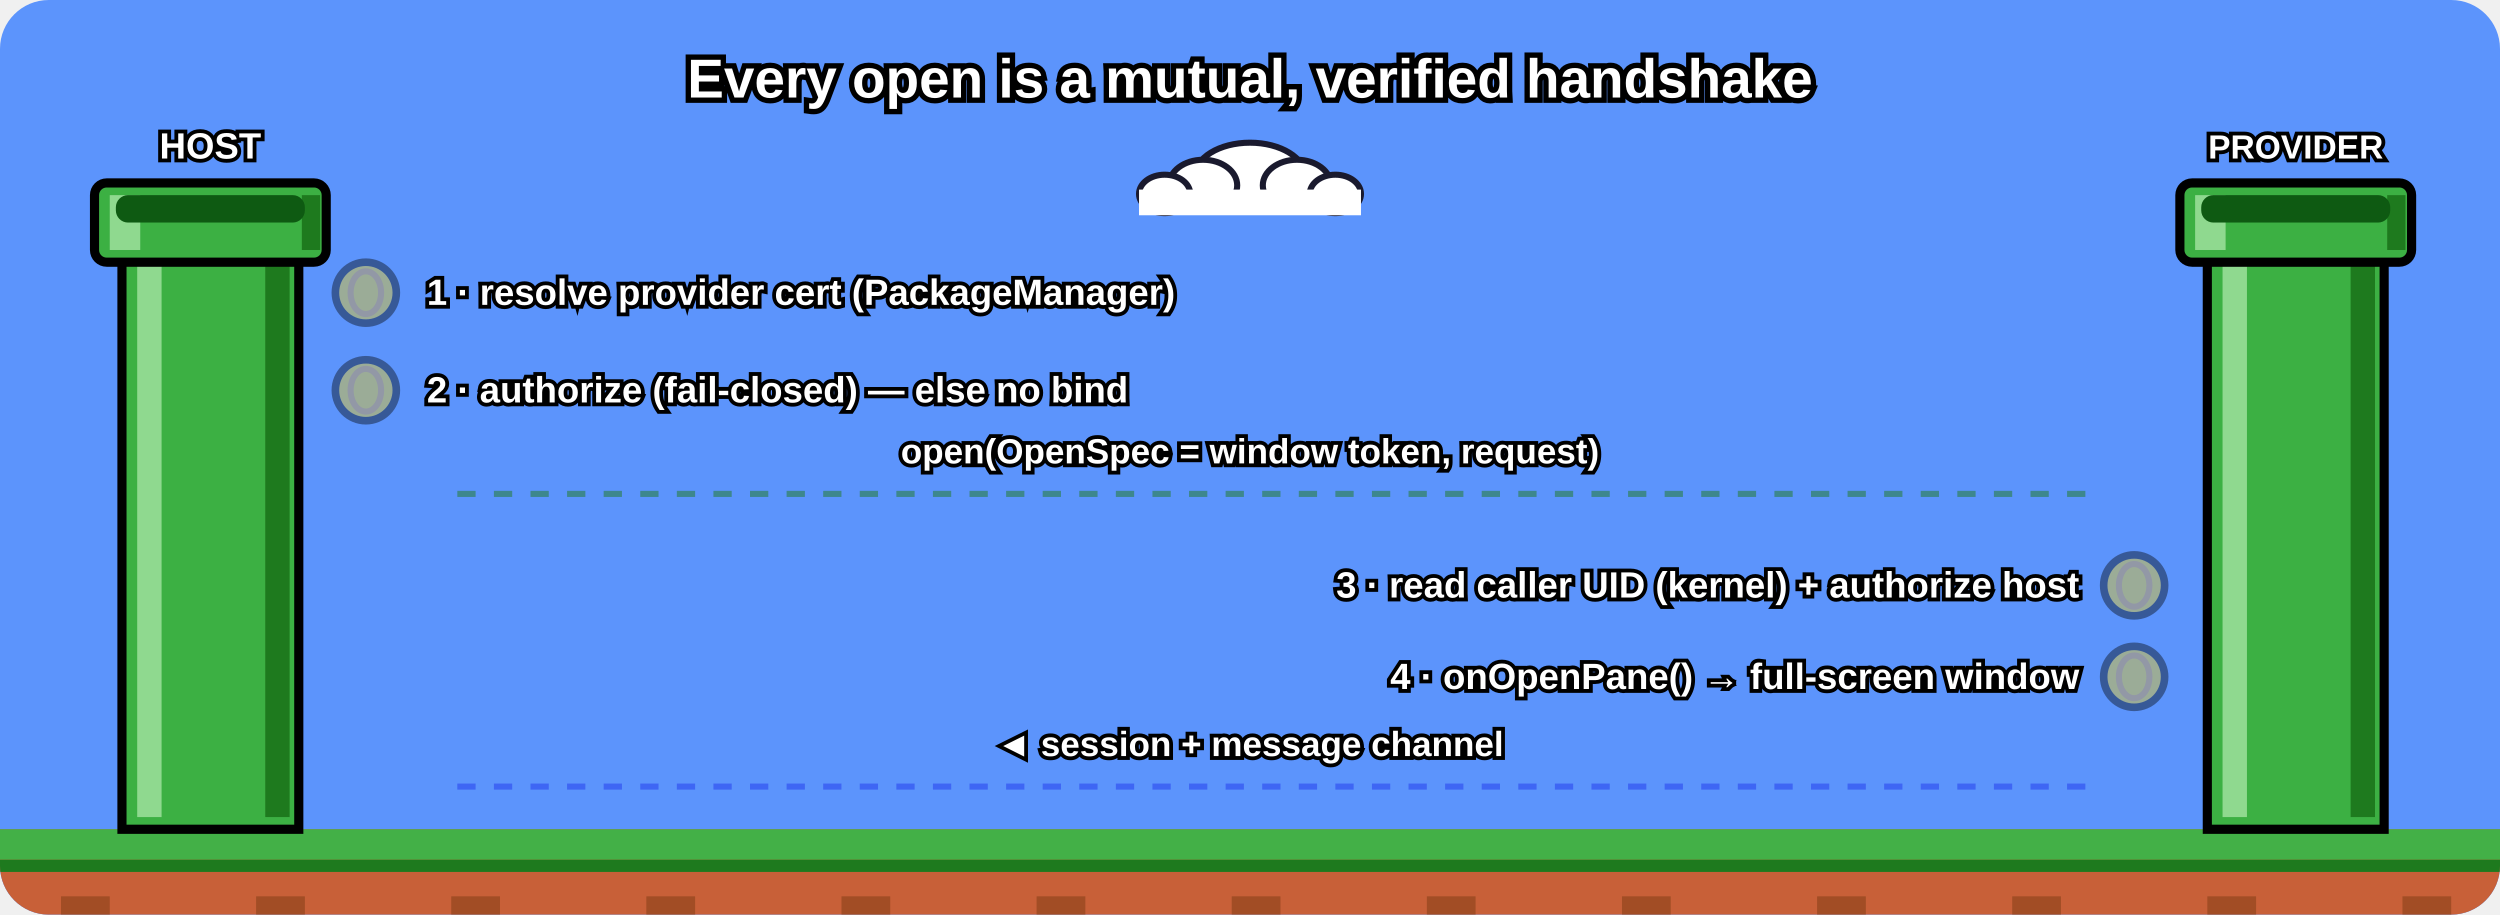
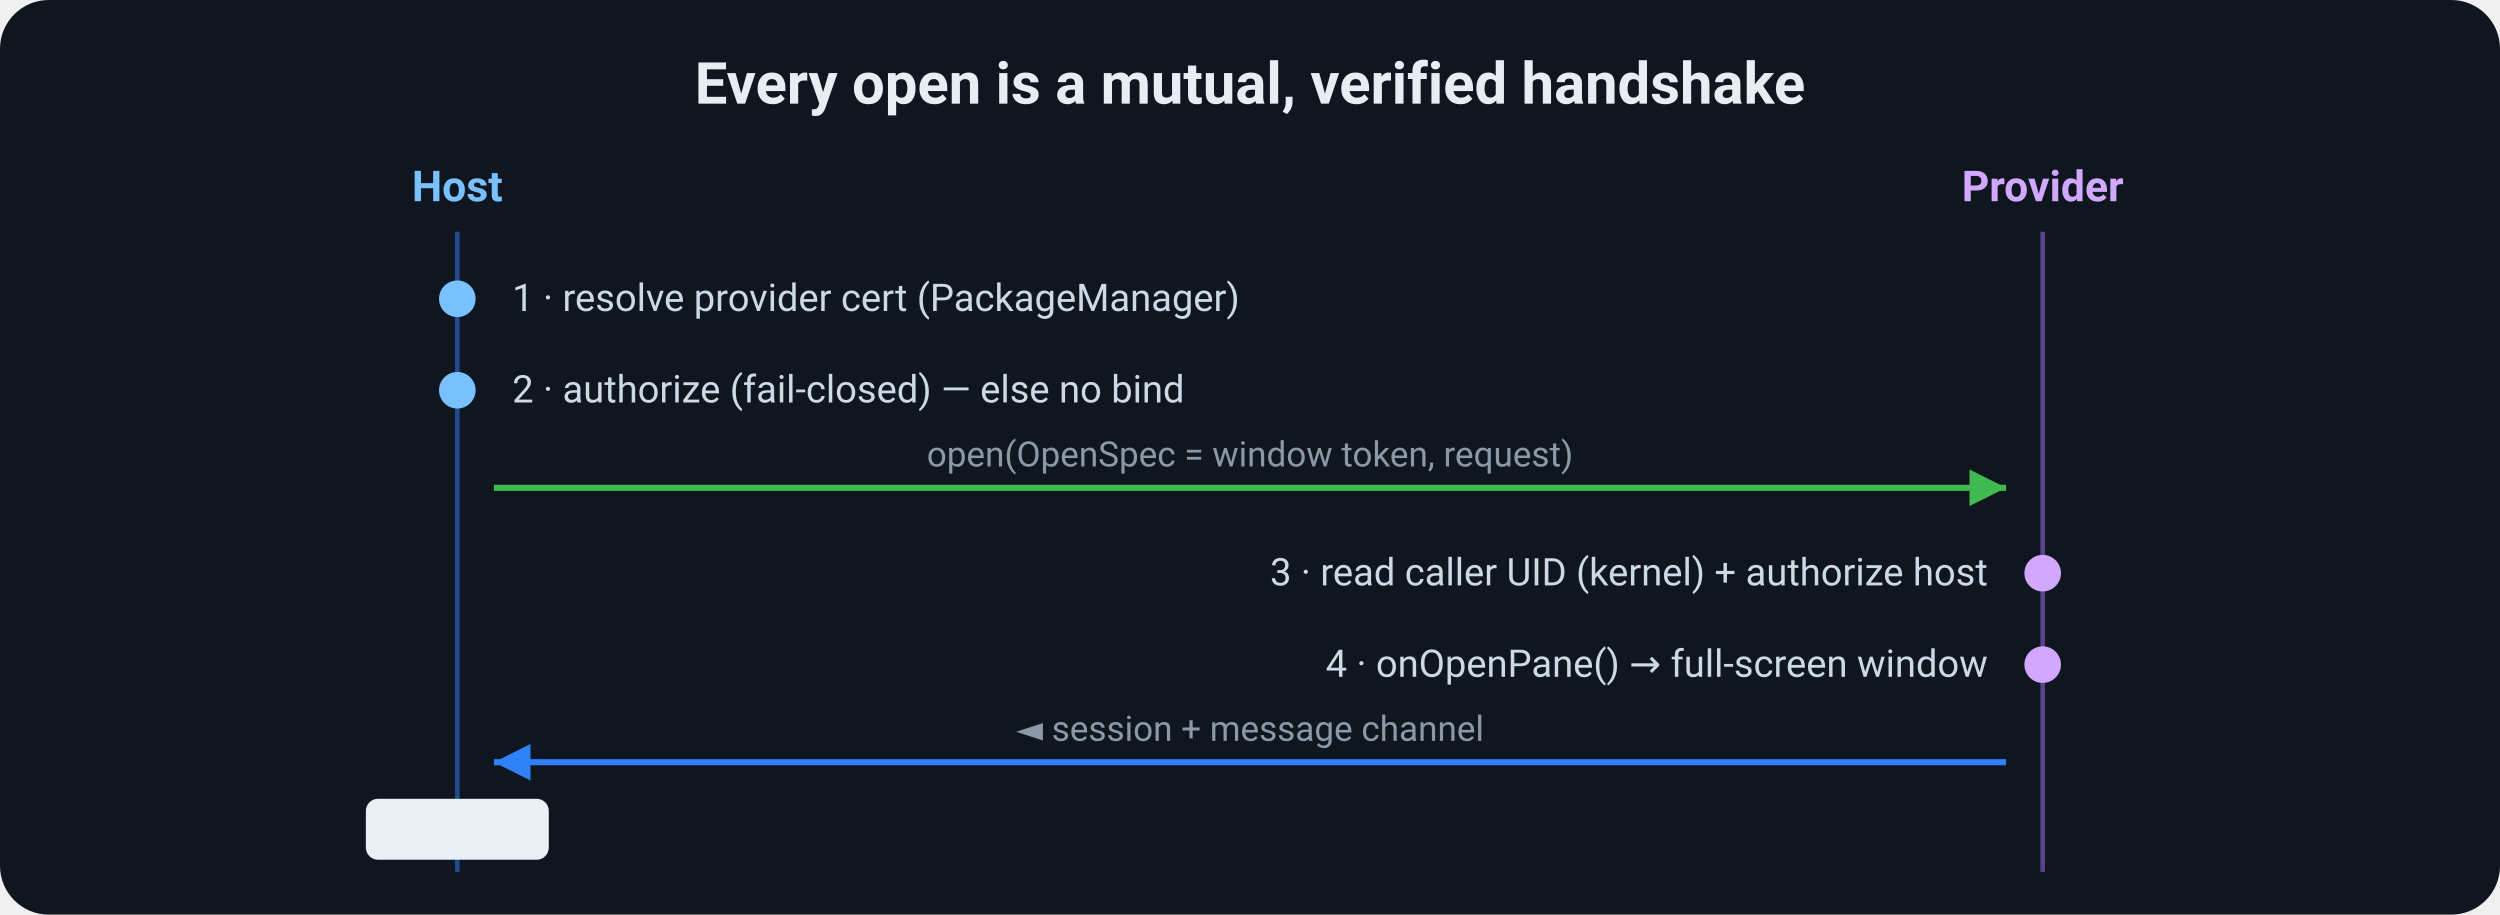
- <svg xmlns="http://www.w3.org/2000/svg" viewBox="0 0 820 300">
+ <svg xmlns="http://www.w3.org/2000/svg" viewBox="0 0 820 300" font-family="ui-sans-serif,system-ui,Segoe UI,Roboto,sans-serif">
+   <rect width="820" height="300" rx="16" fill="#0f1620" />
+   <text x="410" y="34" text-anchor="middle" fill="#e6edf3" font-size="19" font-weight="700">Every open is a mutual, verified handshake</text>
+   <text x="150" y="66" text-anchor="middle" fill="#79c0ff" font-size="14" font-weight="700">Host</text>
+   <text x="670" y="66" text-anchor="middle" fill="#d2a8ff" font-size="14" font-weight="700">Provider</text>
+   <line x1="150" y1="76" x2="150" y2="286" stroke="#2f81f7" stroke-width="1.5" opacity="0.5" />
+   <line x1="670" y1="76" x2="670" y2="286" stroke="#a371f7" stroke-width="1.5" opacity="0.5" />
+   <g>
+     <circle cx="150" cy="98" r="6" fill="#79c0ff">
+       <animate attributeName="opacity" dur="7s" repeatCount="indefinite" values="0.3;0.3;1;0.3;0.3" keyTimes="0;0;0.071;0.15;1" />
+     </circle>
+     <text x="168" y="102" fill="#cdd9e5" font-size="12.5">1 · resolve provider cert (PackageManager)</text>
+   </g>
+   <g>
+     <circle cx="150" cy="128" r="6" fill="#79c0ff">
+       <animate attributeName="opacity" dur="7s" repeatCount="indefinite" values="0.3;0.3;1;0.3;0.3" keyTimes="0;0.143;0.214;0.3;1" />
+     </circle>
+     <text x="168" y="132" fill="#cdd9e5" font-size="12.5">2 · authorize (fail-closed) — else no bind</text>
+   </g>
+   <g>
+     <line x1="162" y1="160" x2="658" y2="160" stroke="#3fb950" stroke-width="2" marker-end="url(#ar)">
+       <animate attributeName="opacity" dur="7s" repeatCount="indefinite" values="0.25;0.25;1;0.25;0.25" keyTimes="0;0.286;0.357;0.45;1" />
+     </line>
+     <text x="410" y="153" text-anchor="middle" fill="#8b98a5" font-size="11.5">open(OpenSpec = window token, request)</text>
+   </g>
+   <g>
+     <circle cx="670" cy="188" r="6" fill="#d2a8ff">
+       <animate attributeName="opacity" dur="7s" repeatCount="indefinite" values="0.3;0.3;1;0.3;0.3" keyTimes="0;0.429;0.5;0.58;1" />
+     </circle>
+     <text x="652" y="192" text-anchor="end" fill="#cdd9e5" font-size="12.5">3 · read caller UID (kernel) + authorize host</text>
+   </g>
+   <g>
+     <circle cx="670" cy="218" r="6" fill="#d2a8ff">
+       <animate attributeName="opacity" dur="7s" repeatCount="indefinite" values="0.3;0.3;1;0.3;0.3" keyTimes="0;0.571;0.643;0.72;1" />
+     </circle>
+     <text x="652" y="222" text-anchor="end" fill="#cdd9e5" font-size="12.5">4 · onOpenPane() → full-screen window</text>
+   </g>
+   <g>
+     <line x1="658" y1="250" x2="162" y2="250" stroke="#2f81f7" stroke-width="2" marker-end="url(#ar2)">
+       <animate attributeName="opacity" dur="7s" repeatCount="indefinite" values="0.25;0.25;1;0.25;0.25" keyTimes="0;0.714;0.786;0.87;1" />
+     </line>
+     <text x="410" y="243" text-anchor="middle" fill="#8b98a5" font-size="11.5">◄ session + message channel</text>
+   </g>
+   <rect x="120" y="262" width="60" height="20" rx="4" fill="#eaf0f6">
+     <animate attributeName="opacity" dur="7s" repeatCount="indefinite" values="0;0;1;1;0" keyTimes="0;0.857;0.92;0.99;1" />
+   </rect>
  <defs>
-     <clipPath id="card">
-       <rect width="820" height="300" rx="16" />
-     </clipPath>
+     <marker id="ar" markerWidth="8" markerHeight="8" refX="6" refY="3" orient="auto">
+       <path d="M0,0 L6,3 L0,6 Z" fill="#3fb950" />
+     </marker>
+     <marker id="ar2" markerWidth="8" markerHeight="8" refX="6" refY="3" orient="auto">
+       <path d="M0,0 L6,3 L0,6 Z" fill="#2f81f7" />
+     </marker>
  </defs>
-   <g clip-path="url(#card)">
-     <rect width="820" height="300" rx="16" fill="#5C94FC" />
-     <g>
-       <ellipse cx="410.0" cy="58.0" rx="18.2" ry="11.2" fill="#FFFFFF" stroke="#1a1a2e" stroke-width="2" />
-       <ellipse cx="394.6" cy="60.8" rx="11.2" ry="8.4" fill="#FFFFFF" stroke="#1a1a2e" stroke-width="2" />
-       <ellipse cx="425.4" cy="60.8" rx="11.2" ry="8.4" fill="#FFFFFF" stroke="#1a1a2e" stroke-width="2" />
-       <ellipse cx="382.0" cy="63.6" rx="8.4" ry="6.3" fill="#FFFFFF" stroke="#1a1a2e" stroke-width="2" />
-       <ellipse cx="438.0" cy="63.6" rx="8.4" ry="6.3" fill="#FFFFFF" stroke="#1a1a2e" stroke-width="2" />
-       <rect x="373.6" y="62.2" width="72.8" height="8.4" fill="#FFFFFF" />
-     </g>
-     <rect x="0" y="272" width="820" height="28" fill="#C86038" />
-     <rect x="0" y="272" width="820" height="10" fill="#43B047" />
-     <rect x="0" y="282" width="820" height="4" fill="#1E7A1E" />
-     <rect x="20" y="294" width="16" height="16" fill="#7C3A12" opacity="0.5" />
-     <rect x="84" y="294" width="16" height="16" fill="#7C3A12" opacity="0.5" />
-     <rect x="148" y="294" width="16" height="16" fill="#7C3A12" opacity="0.5" />
-     <rect x="212" y="294" width="16" height="16" fill="#7C3A12" opacity="0.5" />
-     <rect x="276" y="294" width="16" height="16" fill="#7C3A12" opacity="0.5" />
-     <rect x="340" y="294" width="16" height="16" fill="#7C3A12" opacity="0.5" />
-     <rect x="404" y="294" width="16" height="16" fill="#7C3A12" opacity="0.5" />
-     <rect x="468" y="294" width="16" height="16" fill="#7C3A12" opacity="0.5" />
-     <rect x="532" y="294" width="16" height="16" fill="#7C3A12" opacity="0.5" />
-     <rect x="596" y="294" width="16" height="16" fill="#7C3A12" opacity="0.5" />
-     <rect x="660" y="294" width="16" height="16" fill="#7C3A12" opacity="0.5" />
-     <rect x="724" y="294" width="16" height="16" fill="#7C3A12" opacity="0.5" />
-     <rect x="788" y="294" width="16" height="16" fill="#7C3A12" opacity="0.5" />
-     <text x="410" y="32" text-anchor="middle" font-family="Arial Black,Arial,sans-serif" font-size="18" font-weight="900" fill="#FFFFFF" stroke="#000000" stroke-width="3.5" paint-order="stroke">Every open is a mutual, verified handshake</text>
-     <g>
-       <rect x="40" y="84" width="58" height="188" fill="#3CB043" stroke="#000000" stroke-width="3" />
-       <rect x="45" y="86" width="8" height="182" fill="#8FD98F" />
-       <rect x="87" y="86" width="8" height="182" fill="#1E7A1E" />
-       <rect x="31" y="60" width="76" height="26" rx="4" fill="#3CB043" stroke="#000000" stroke-width="3" />
-       <rect x="36" y="64" width="10" height="18" fill="#8FD98F" />
-       <rect x="99" y="64" width="6" height="18" fill="#1E7A1E" />
-       <rect x="38" y="64" width="62" height="9" rx="4" fill="#0E5A12" />
-     </g>
-     <g>
-       <rect x="724" y="84" width="58" height="188" fill="#3CB043" stroke="#000000" stroke-width="3" />
-       <rect x="729" y="86" width="8" height="182" fill="#8FD98F" />
-       <rect x="771" y="86" width="8" height="182" fill="#1E7A1E" />
-       <rect x="715" y="60" width="76" height="26" rx="4" fill="#3CB043" stroke="#000000" stroke-width="3" />
-       <rect x="720" y="64" width="10" height="18" fill="#8FD98F" />
-       <rect x="783" y="64" width="6" height="18" fill="#1E7A1E" />
-       <rect x="722" y="64" width="62" height="9" rx="4" fill="#0E5A12" />
-     </g>
-     <text x="69" y="52" text-anchor="middle" font-family="Arial,sans-serif" font-size="12" font-weight="700" fill="#FFFFFF" stroke="#000000" stroke-width="2.5" paint-order="stroke">HOST</text>
-     <text x="753" y="52" text-anchor="middle" font-family="Arial,sans-serif" font-size="11" font-weight="700" fill="#FFFFFF" stroke="#000000" stroke-width="2.5" paint-order="stroke">PROVIDER</text>
-     <g opacity="0.4">
-       <animate attributeName="opacity" values="0.4;0.4;1;1;0.4;0.4" keyTimes="0;0.050;0.070;0.190;0.210;1" dur="7.0s" repeatCount="indefinite" />
-       <g>
-         <ellipse cx="120" cy="96" rx="10" ry="10" fill="#FBD000" stroke="#000000" stroke-width="2.5">
-           <animate attributeName="rx" values="10;10;3;10;10" dur="1.1s" begin="0s" repeatCount="indefinite" />
-         </ellipse>
-         <ellipse cx="120" cy="96" rx="5" ry="7" fill="none" stroke="#E39D25" stroke-width="2">
-           <animate attributeName="rx" values="5;5;1;5;5" dur="1.1s" begin="0s" repeatCount="indefinite" />
-         </ellipse>
-       </g>
-     </g>
-     <text x="140" y="100" text-anchor="start" font-family="Arial,sans-serif" font-size="12" font-weight="700" fill="#FFFFFF" stroke="#000000" stroke-width="2.5" paint-order="stroke">1 · resolve provider cert (PackageManager)</text>
-     <g opacity="0.4">
-       <animate attributeName="opacity" values="0.4;0.4;1;1;0.4;0.4" keyTimes="0;0.190;0.210;0.330;0.350;1" dur="7.0s" repeatCount="indefinite" />
-       <g>
-         <ellipse cx="120" cy="128" rx="10" ry="10" fill="#FBD000" stroke="#000000" stroke-width="2.5">
-           <animate attributeName="rx" values="10;10;3;10;10" dur="1.1s" begin="0s" repeatCount="indefinite" />
-         </ellipse>
-         <ellipse cx="120" cy="128" rx="5" ry="7" fill="none" stroke="#E39D25" stroke-width="2">
-           <animate attributeName="rx" values="5;5;1;5;5" dur="1.1s" begin="0s" repeatCount="indefinite" />
-         </ellipse>
-       </g>
-     </g>
-     <text x="140" y="132" text-anchor="start" font-family="Arial,sans-serif" font-size="12" font-weight="700" fill="#FFFFFF" stroke="#000000" stroke-width="2.5" paint-order="stroke">2 · authorize (fail-closed) — else no bind</text>
-     <text x="410" y="152" text-anchor="middle" font-family="Arial,sans-serif" font-size="11.5" font-weight="700" fill="#FFFFFF" stroke="#000000" stroke-width="2.5" paint-order="stroke">open(OpenSpec = window token, request)</text>
-     <g opacity="0">
-       <animate attributeName="opacity" values="0;0;1;1;0;0" keyTimes="0;0.360;0.365;0.460;0.470;1" dur="7.0s" repeatCount="indefinite" />
-       <g>
-         <animateTransform attributeName="transform" type="translate" values="150,0;150,0;690,0;690,0" keyTimes="0;0.360;0.460;1" dur="7.0s" repeatCount="indefinite" />
-         <g>
-           <ellipse cx="0" cy="162" rx="9" ry="9" fill="#FBD000" stroke="#000000" stroke-width="2.5">
-             <animate attributeName="rx" values="9;9;3;9;9" dur="1.1s" begin="0s" repeatCount="indefinite" />
-           </ellipse>
-           <ellipse cx="0" cy="162" rx="4" ry="6" fill="none" stroke="#E39D25" stroke-width="2">
-             <animate attributeName="rx" values="4;4;1;4;4" dur="1.1s" begin="0s" repeatCount="indefinite" />
-           </ellipse>
-         </g>
-       </g>
-     </g>
-     <line x1="150" y1="162" x2="686" y2="162" stroke="#1E7A1E" stroke-width="2" stroke-dasharray="6 6" opacity="0.5" />
-     <g opacity="0.4">
-       <animate attributeName="opacity" values="0.4;0.4;1;1;0.4;0.4" keyTimes="0;0.480;0.500;0.620;0.640;1" dur="7.0s" repeatCount="indefinite" />
-       <g>
-         <ellipse cx="700" cy="192" rx="10" ry="10" fill="#FBD000" stroke="#000000" stroke-width="2.5">
-           <animate attributeName="rx" values="10;10;3;10;10" dur="1.1s" begin="0s" repeatCount="indefinite" />
-         </ellipse>
-         <ellipse cx="700" cy="192" rx="5" ry="7" fill="none" stroke="#E39D25" stroke-width="2">
-           <animate attributeName="rx" values="5;5;1;5;5" dur="1.1s" begin="0s" repeatCount="indefinite" />
-         </ellipse>
-       </g>
-     </g>
-     <text x="682" y="196" text-anchor="end" font-family="Arial,sans-serif" font-size="12" font-weight="700" fill="#FFFFFF" stroke="#000000" stroke-width="2.5" paint-order="stroke">3 · read caller UID (kernel) + authorize host</text>
-     <g opacity="0.4">
-       <animate attributeName="opacity" values="0.4;0.4;1;1;0.4;0.4" keyTimes="0;0.620;0.640;0.760;0.780;1" dur="7.0s" repeatCount="indefinite" />
-       <g>
-         <ellipse cx="700" cy="222" rx="10" ry="10" fill="#FBD000" stroke="#000000" stroke-width="2.5">
-           <animate attributeName="rx" values="10;10;3;10;10" dur="1.1s" begin="0s" repeatCount="indefinite" />
-         </ellipse>
-         <ellipse cx="700" cy="222" rx="5" ry="7" fill="none" stroke="#E39D25" stroke-width="2">
-           <animate attributeName="rx" values="5;5;1;5;5" dur="1.1s" begin="0s" repeatCount="indefinite" />
-         </ellipse>
-       </g>
-     </g>
-     <text x="682" y="226" text-anchor="end" font-family="Arial,sans-serif" font-size="12" font-weight="700" fill="#FFFFFF" stroke="#000000" stroke-width="2.5" paint-order="stroke">4 · onOpenPane() → full-screen window</text>
-     <text x="410" y="248" text-anchor="middle" font-family="Arial,sans-serif" font-size="11.5" font-weight="700" fill="#FFFFFF" stroke="#000000" stroke-width="2.5" paint-order="stroke">◄ session + message channel</text>
-     <g opacity="0">
-       <animate attributeName="opacity" values="0;0;1;1;0;0" keyTimes="0;0.790;0.795;0.890;0.900;1" dur="7.0s" repeatCount="indefinite" />
-       <g>
-         <animateTransform attributeName="transform" type="translate" values="690,0;690,0;150,0;150,0" keyTimes="0;0.790;0.890;1" dur="7.0s" repeatCount="indefinite" />
-         <g>
-           <ellipse cx="0" cy="258" rx="9" ry="9" fill="#FBD000" stroke="#000000" stroke-width="2.5">
-             <animate attributeName="rx" values="9;9;3;9;9" dur="1.1s" begin="0s" repeatCount="indefinite" />
-           </ellipse>
-           <ellipse cx="0" cy="258" rx="4" ry="6" fill="none" stroke="#E39D25" stroke-width="2">
-             <animate attributeName="rx" values="4;4;1;4;4" dur="1.1s" begin="0s" repeatCount="indefinite" />
-           </ellipse>
-         </g>
-       </g>
-     </g>
-     <line x1="150" y1="258" x2="686" y2="258" stroke="#2038EC" stroke-width="2" stroke-dasharray="6 6" opacity="0.5" />
-   </g>
</svg>
